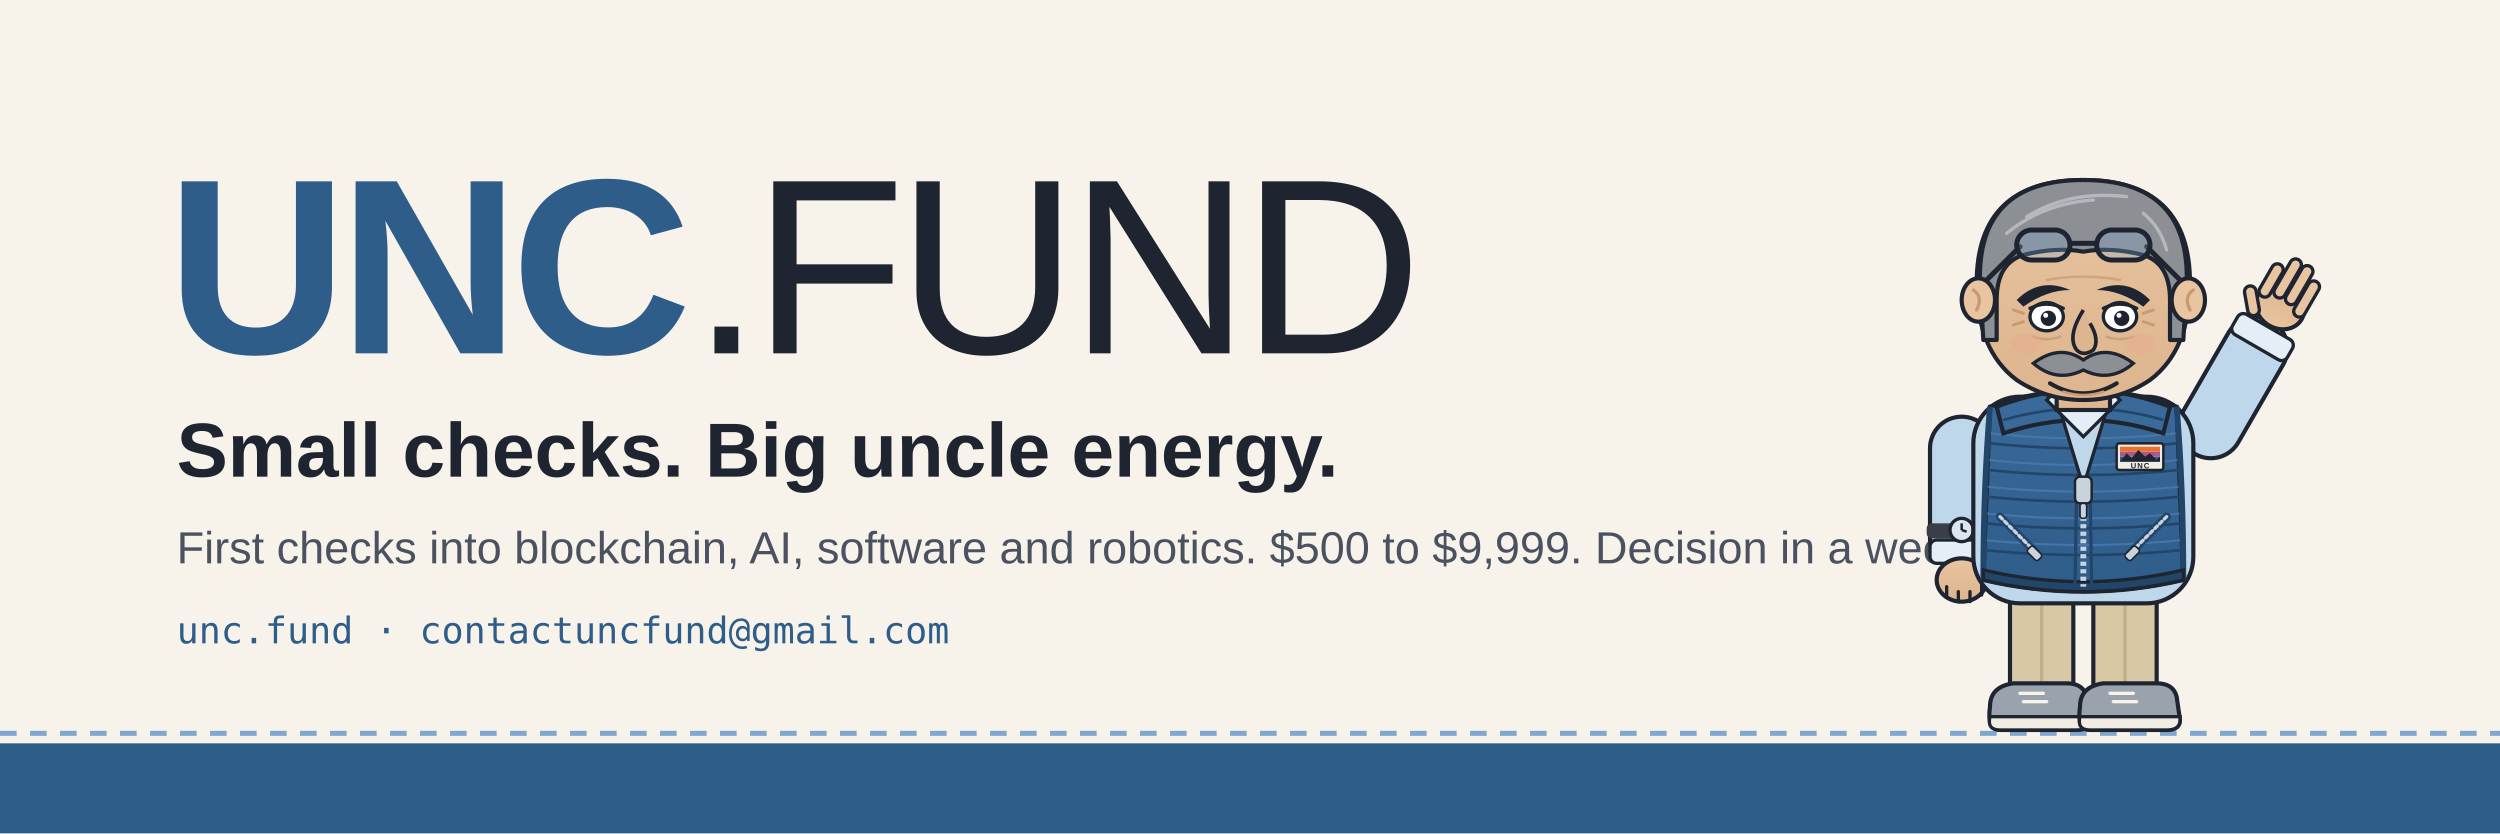
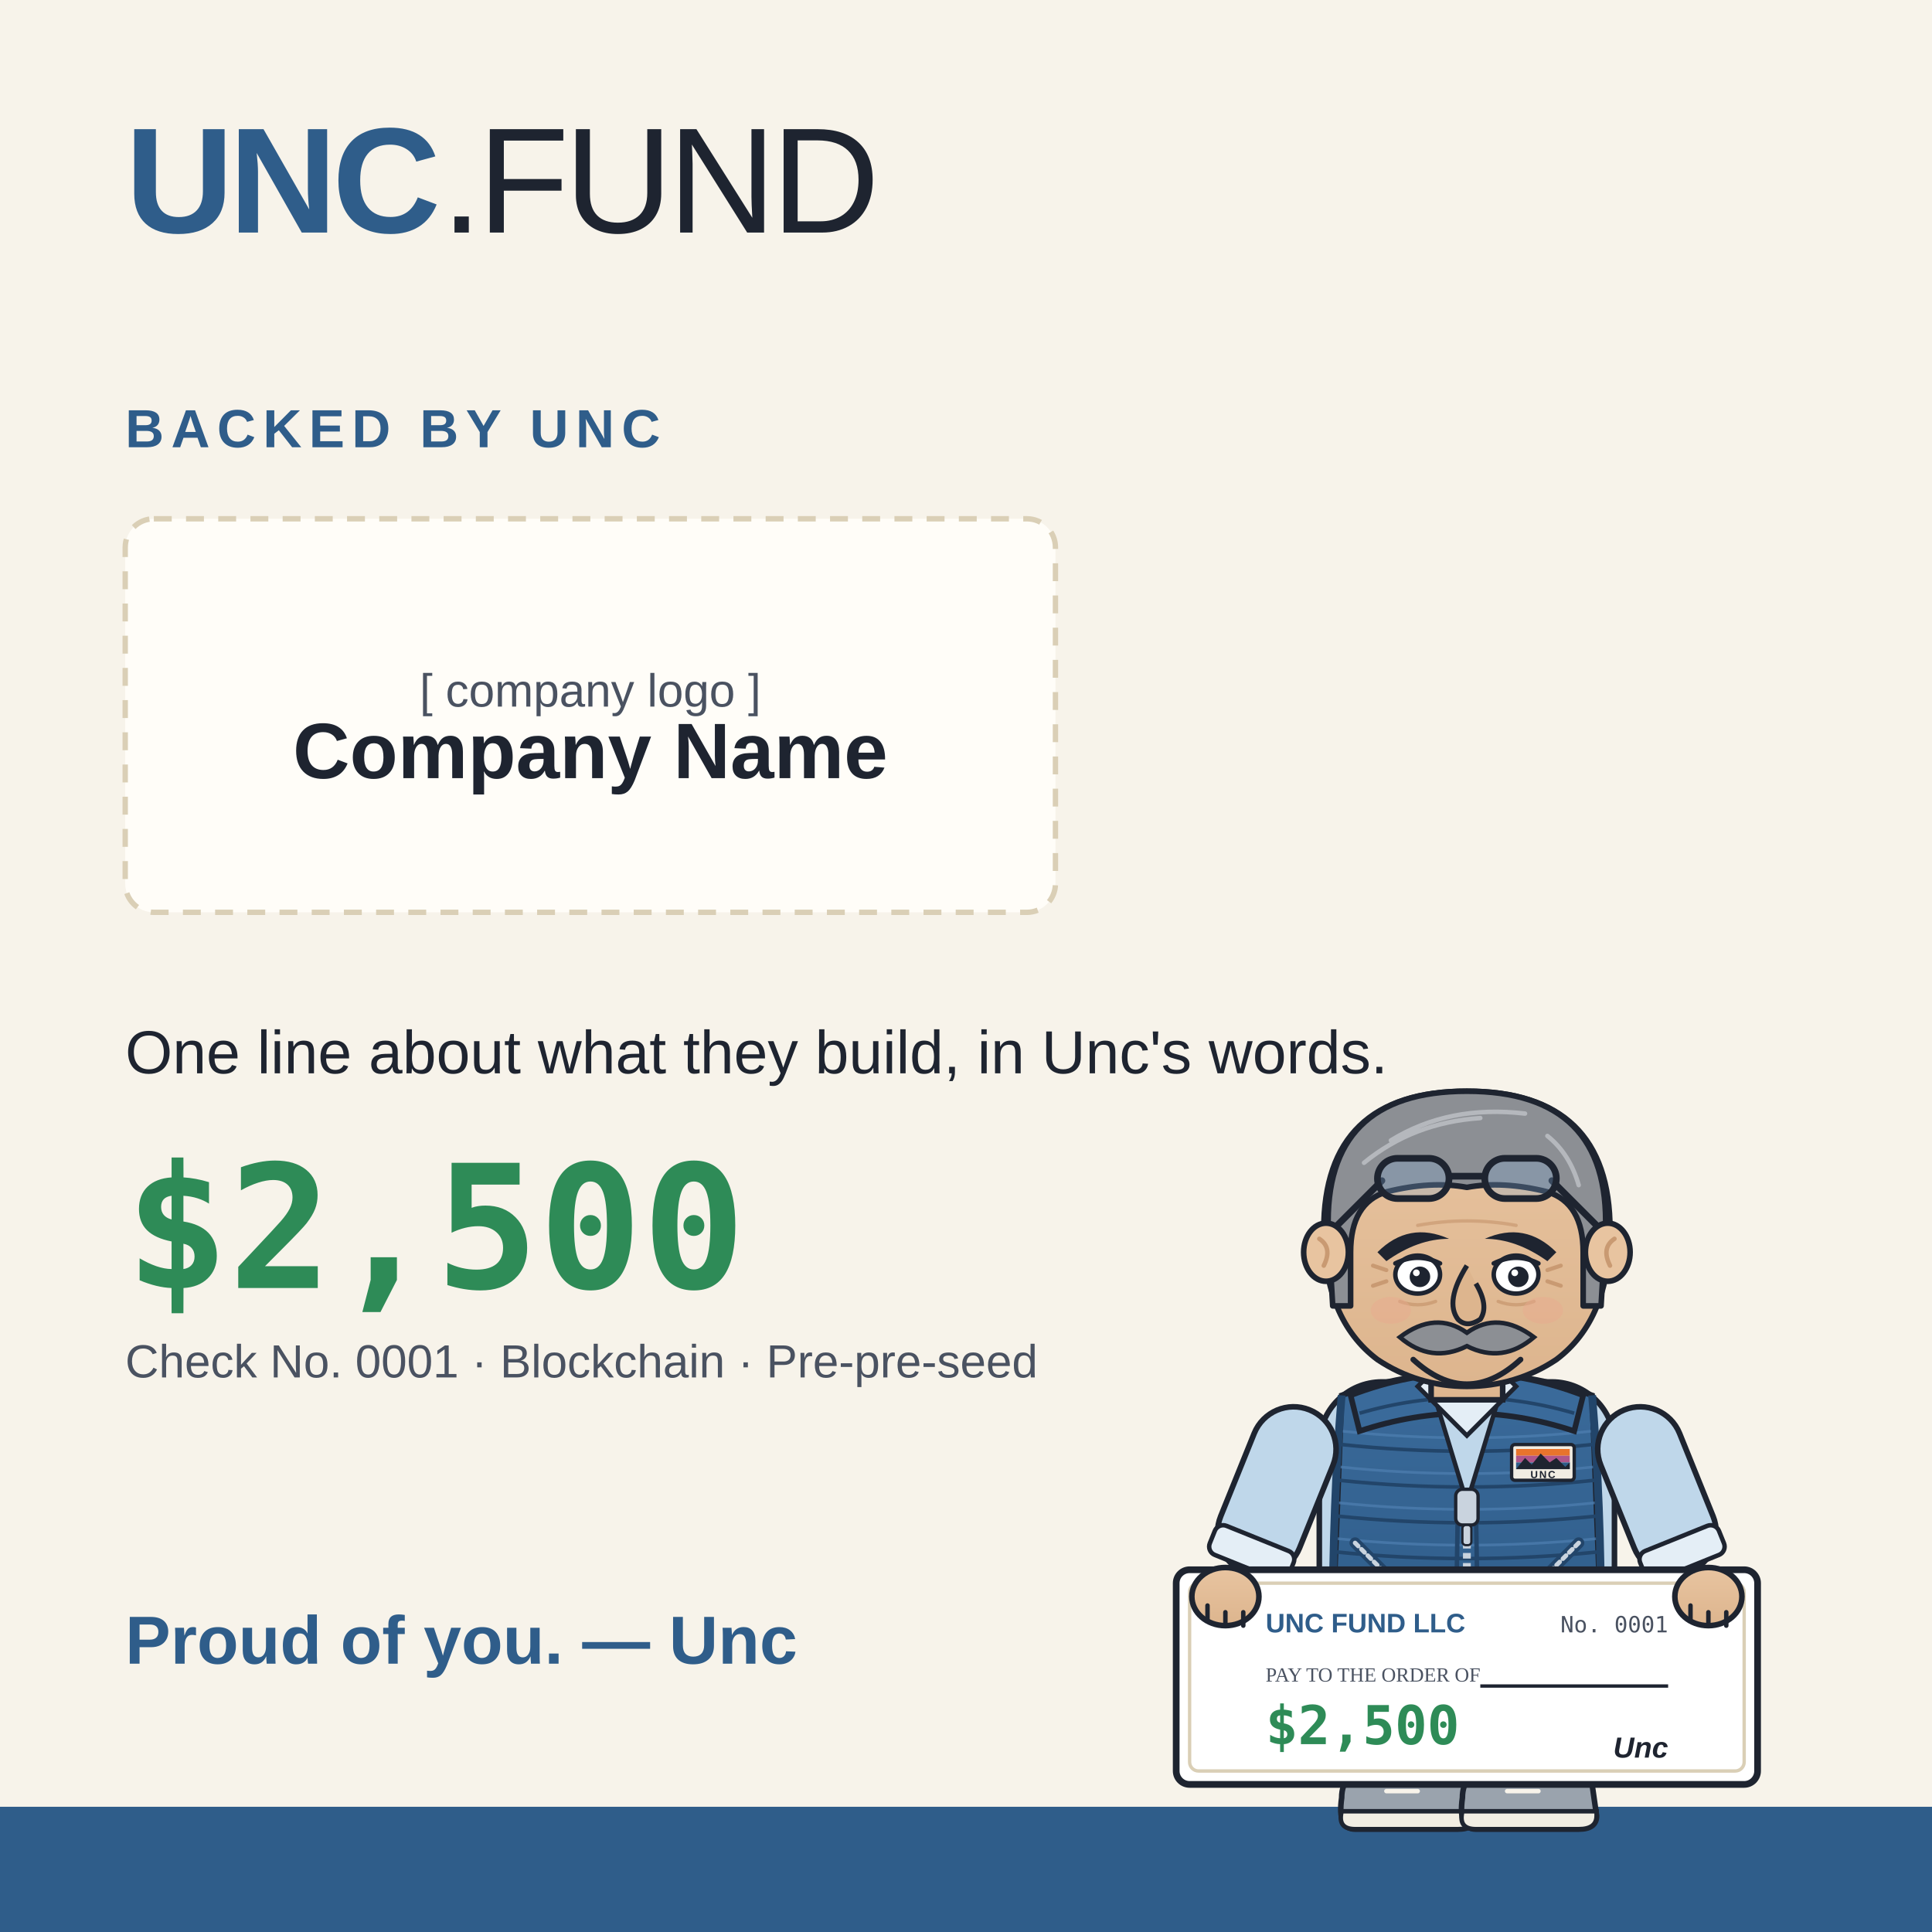
- <svg xmlns="http://www.w3.org/2000/svg" viewBox="0 0 1500 500" width="1500" height="500" role="img" aria-label="X header, 1500 by 500. Unc waving, wordmark, tagline.">
+ <svg xmlns="http://www.w3.org/2000/svg" viewBox="0 0 1080 1080" width="1080" height="1080" role="img" aria-label="Deal announcement template, 1080 by 1080.">
  <defs>
    <linearGradient id="skin" x1="0" y1="0" x2="0" y2="1">
      <stop offset="0" stop-color="#E8C4A0" />
      <stop offset="1" stop-color="#DDB58E" />
    </linearGradient>
    <linearGradient id="puff" x1="0" y1="0" x2="0" y2="1">
      <stop offset="0" stop-color="#3A6A9A" />
      <stop offset="1" stop-color="#2F5D8A" />
    </linearGradient>
  </defs>
-   <rect width="1500" height="500" fill="#F7F3EA" />
-   <rect x="0" y="446" width="1500" height="54" fill="#2F5D8A" />
-   <line x1="0" y1="440" x2="1500" y2="440" stroke="#7FA7CF" stroke-width="3" stroke-dasharray="10 8" />
-   <text x="100" y="212" font-family="Fredoka, 'Source Sans 3', Arial, sans-serif" font-size="150" font-weight="700" letter-spacing="-5" fill="#2F5D8A">UNC<tspan font-weight="500" fill="#1E2430">.FUND</tspan>
+   <rect width="1080" height="1080" fill="#F7F3EA" />
+   <rect x="0" y="1010" width="1080" height="70" fill="#2F5D8A" />
+   <text x="70" y="130" font-family="Fredoka, 'Source Sans 3', Arial, sans-serif" font-size="84" font-weight="700" letter-spacing="-2.8" fill="#2F5D8A">UNC<tspan font-weight="500" fill="#1E2430">.FUND</tspan>
  </text>
-   <text x="106" y="286" font-family="Fredoka, Arial, sans-serif" font-size="46" font-weight="600" fill="#1E2430">Small checks. Big uncle energy.</text>
-   <text x="106" y="338" font-family="'Source Sans 3', Arial, sans-serif" font-size="27" fill="#4A5261">First checks into blockchain, AI, software and robotics. $500 to $9,999. Decision in a week.</text>
-   <text x="106" y="386" font-family="'JetBrains Mono', Consolas, monospace" font-size="22" fill="#2F5D8A">unc.fund  ·  contactuncfund@gmail.com</text>
-   <g transform="translate(1090 52)">
-     <g id="arm-left">
-       <rect x="68" y="198" width="38" height="92" rx="19" fill="#BFD7EA" stroke="#1E2430" stroke-width="2.5" />
-       <rect x="68" y="272" width="38" height="14" rx="4" fill="#E4EEF6" stroke="#1E2430" stroke-width="2" />
-       <rect x="66" y="262" width="42" height="9" rx="3" fill="#3A3F47" />
-       <circle cx="87" cy="266" r="7" fill="#DDE6EE" stroke="#1E2430" stroke-width="2" />
-       <path d="M87 266 L87 262 M87 266 L90 267" stroke="#1E2430" stroke-width="1.5" />
-       <ellipse cx="87" cy="296" rx="15" ry="13" fill="url(#skin)" stroke="#1E2430" stroke-width="2.5" />
-       <path d="M78 300 L78 306 M85 303 L85 309 M92 303 L92 309 M99 299 L99 305" stroke="#1E2430" stroke-width="2" stroke-linecap="round" />
-     </g>
-     <g transform="rotate(-150 233 210)">
-       <rect x="214" y="198" width="38" height="92" rx="19" fill="#BFD7EA" stroke="#1E2430" stroke-width="2.5" />
-       <rect x="214" y="272" width="38" height="14" rx="4" fill="#E4EEF6" stroke="#1E2430" stroke-width="2" />
-       <ellipse cx="233" cy="300" rx="15" ry="13" fill="url(#skin)" stroke="#1E2430" stroke-width="2.5" />
-       <rect x="218" y="300" width="7" height="24" rx="3.5" fill="#E8C4A0" stroke="#1E2430" stroke-width="2" />
-       <rect x="226" y="304" width="7" height="26" rx="3.5" fill="#E8C4A0" stroke="#1E2430" stroke-width="2" />
-       <rect x="234" y="304" width="7" height="26" rx="3.5" fill="#E8C4A0" stroke="#1E2430" stroke-width="2" />
-       <rect x="242" y="300" width="7" height="22" rx="3.5" fill="#E8C4A0" stroke="#1E2430" stroke-width="2" />
-       <rect x="246" y="286" width="7" height="18" rx="3.5" fill="#E8C4A0" stroke="#1E2430" stroke-width="2" transform="rotate(-40 249 295)" />
-     </g>
+   <text x="70" y="250" font-family="Fredoka, Arial, sans-serif" font-size="30" font-weight="600" letter-spacing="4" fill="#2F5D8A">BACKED BY UNC</text>
+   <rect x="70" y="290" width="520" height="220" rx="16" fill="#FFFDF8" stroke="#DACFB6" stroke-width="3" stroke-dasharray="10 8" />
+   <text x="330" y="395" text-anchor="middle" font-family="'Source Sans 3', Arial, sans-serif" font-size="26" fill="#4A5261">[ company logo ]</text>
+   <text x="330" y="435" text-anchor="middle" font-family="Fredoka, Arial, sans-serif" font-size="44" font-weight="700" fill="#1E2430">Company Name</text>
+   <text x="70" y="600" font-family="'Source Sans 3', Arial, sans-serif" font-size="34" fill="#1E2430">One line about what they build, in Unc's words.</text>
+   <text x="70" y="720" font-family="'JetBrains Mono', Consolas, monospace" font-size="96" font-weight="600" fill="#2E8B57">$2,500</text>
+   <text x="70" y="770" font-family="'Source Sans 3', Arial, sans-serif" font-size="26" fill="#4A5261">Check No. 0001 · Blockchain · Pre-pre-seed</text>
+   <text x="70" y="930" font-family="Fredoka, Arial, sans-serif" font-size="38" font-weight="600" fill="#2F5D8A">Proud of you. — Unc</text>
+   <g transform="translate(620 540) scale(1.25)">
    <g id="legs">
      <rect x="116" y="288" width="38" height="84" rx="11" fill="#D9C8A6" stroke="#1E2430" stroke-width="2.5" />
      <rect x="166" y="288" width="38" height="84" rx="11" fill="#D9C8A6" stroke="#1E2430" stroke-width="2.5" />
      <path d="M135 300 L135 362 M185 300 L185 362" stroke="#C2AF89" stroke-width="2" stroke-linecap="round" />
      <rect x="110" y="284" width="100" height="12" rx="3" fill="#6B4F3A" stroke="#1E2430" stroke-width="2" />
      <rect x="152" y="282" width="16" height="16" rx="3" fill="#C9A86A" stroke="#1E2430" stroke-width="2" />
      <rect x="158" y="286" width="4" height="8" fill="#6B4F3A" />
    </g>
    <g id="shoes">
      <path d="M104 372 Q104 360 118 358 L150 358 Q160 358 162 366 L164 380 Q164 386 156 386 L110 386 Q102 386 104 372 Z" fill="#9AA3AD" stroke="#1E2430" stroke-width="2.5" />
      <path d="M104 378 L164 378 L164 380 Q164 386 156 386 L110 386 Q102 386 104 378 Z" fill="#F1EDE3" stroke="#1E2430" stroke-width="2" />
      <path d="M122 364 L136 364 M124 369 L138 369" stroke="#F7F3EA" stroke-width="2" stroke-linecap="round" />
      <path d="M158 372 Q158 360 172 358 L204 358 Q214 358 216 366 L218 380 Q218 386 210 386 L164 386 Q156 386 158 372 Z" fill="#9AA3AD" stroke="#1E2430" stroke-width="2.5" />
      <path d="M158 378 L218 378 L218 380 Q218 386 210 386 L164 386 Q156 386 158 378 Z" fill="#F1EDE3" stroke="#1E2430" stroke-width="2" />
      <path d="M176 364 L190 364 M178 369 L192 369" stroke="#F7F3EA" stroke-width="2" stroke-linecap="round" />
    </g>
    <g id="torso">
      <rect x="94" y="186" width="132" height="124" rx="28" fill="#BFD7EA" stroke="#1E2430" stroke-width="2.5" />
      <path d="M104 192 Q160 172 216 192 L220 296 Q160 310 100 296 Z" fill="url(#puff)" stroke="#1E2430" stroke-width="2.5" />
      <g stroke="#22456A" stroke-width="1.6" fill="none">
        <path d="M104 214 Q160 220 216 214" />
        <path d="M103 230 Q160 236 217 230" />
        <path d="M102 246 Q160 252 218 246" />
        <path d="M101 262 Q160 268 219 262" />
        <path d="M100 278 Q160 284 220 278" />
      </g>
      <g stroke="#4E7FB0" stroke-width="1.2" fill="none" opacity=".7">
        <path d="M104 208 Q160 214 216 208" />
        <path d="M103 224 Q160 230 217 224" />
        <path d="M102 240 Q160 246 218 240" />
        <path d="M101 256 Q160 262 219 256" />
        <path d="M100 272 Q160 278 220 272" />
      </g>
      <path d="M104 192 Q100 240 100 296" fill="none" stroke="#22456A" stroke-width="3.5" />
      <path d="M216 192 Q220 240 220 296" fill="none" stroke="#22456A" stroke-width="3.5" />
      <path d="M100 296 Q160 310 220 296 L220 290 Q160 304 100 290 Z" fill="#22456A" stroke="#1E2430" stroke-width="2" />
      <path d="M108 192 Q160 172 212 192 L208 208 Q160 192 112 208 Z" fill="#3A6A9A" stroke="#1E2430" stroke-width="2.5" />
      <path d="M112 200 Q160 186 208 200" fill="none" stroke="#22456A" stroke-width="1.6" />
      <path d="M146 194 L160 240 L174 194 Z" fill="#BFD7EA" stroke="#1E2430" stroke-width="2" />
      <path d="M138 188 L160 210 L182 188 L172 178 L160 192 L148 178 Z" fill="#E4EEF6" stroke="#1E2430" stroke-width="2" />
      <path d="M156 240 L155 300 M164 240 L165 300" stroke="#22456A" stroke-width="2" />
      <line x1="160" y1="240" x2="160" y2="300" stroke="#C9D3DE" stroke-width="3.5" stroke-dasharray="2.5 2" />
      <rect x="155" y="234" width="10" height="16" rx="3" fill="#C9D3DE" stroke="#1E2430" stroke-width="1.5" />
      <rect x="158" y="250" width="4" height="9" rx="1.5" fill="#C9D3DE" stroke="#1E2430" stroke-width="1" />
      <path d="M150 180 L170 180 L170 190 L150 190 Z" fill="#3A6A9A" stroke="#1E2430" stroke-width="1.5" />
      <path d="M110 258 L132 280" stroke="#22456A" stroke-width="5" stroke-linecap="round" />
      <path d="M110 258 L132 280" stroke="#C9D3DE" stroke-width="2" stroke-dasharray="2 2" stroke-linecap="round" />
      <rect x="128" y="276" width="5" height="9" rx="1.5" fill="#C9D3DE" stroke="#1E2430" stroke-width="1" transform="rotate(-45 130 280)" />
      <path d="M210 258 L188 280" stroke="#22456A" stroke-width="5" stroke-linecap="round" />
      <path d="M210 258 L188 280" stroke="#C9D3DE" stroke-width="2" stroke-dasharray="2 2" stroke-linecap="round" />
      <rect x="187" y="276" width="5" height="9" rx="1.5" fill="#C9D3DE" stroke="#1E2430" stroke-width="1" transform="rotate(45 190 280)" />
      <g transform="translate(180 214)">
        <rect x="0" y="0" width="28" height="16" rx="1.5" fill="#F1EDE3" stroke="#1E2430" stroke-width="1.5" />
        <rect x="2" y="2" width="24" height="3" fill="#E8742C" />
        <rect x="2" y="5" width="24" height="3" fill="#B0568A" />
        <rect x="2" y="8" width="24" height="3" fill="#2F5D8A" />
        <path d="M2 11 L6 6 L9 9 L13 4 L17 8 L20 6 L24 10 L26 8 L26 11 Z" fill="#1E2430" />
        <text x="14" y="15" font-family="Fredoka, Arial, sans-serif" font-size="4.6" font-weight="700" text-anchor="middle" fill="#1E2430" letter-spacing=".6">UNC</text>
      </g>
    </g>
    <g id="head">
      <rect x="144" y="160" width="32" height="34" fill="url(#skin)" stroke="#1E2430" stroke-width="2.5" />
      <path d="M96 118 Q96 56 160 56 Q224 56 224 118 Q224 158 200 176 Q182 188 160 188 Q138 188 120 176 Q96 158 96 118 Z" fill="url(#skin)" stroke="#1E2430" stroke-width="2.5" />
      <path d="M100 152 L98 118 Q96 56 160 56 Q224 56 222 118 L220 152 L212 152 L212 128 Q212 106 196 101 Q176 96 160 99 Q144 96 124 101 Q108 106 108 128 L108 152 Z" fill="#8C8F94" stroke="#1E2430" stroke-width="2.5" stroke-linejoin="round" />
      <path d="M114 88 Q136 70 166 68 M126 78 Q152 62 186 66 M196 76 Q206 84 210 98" fill="none" stroke="#B5B8BD" stroke-width="2" stroke-linecap="round" />
      <ellipse cx="97" cy="128" rx="10" ry="13" fill="#E8C4A0" stroke="#1E2430" stroke-width="2.5" />
      <ellipse cx="223" cy="128" rx="10" ry="13" fill="#E8C4A0" stroke="#1E2430" stroke-width="2.5" />
      <path d="M94 122 Q100 126 96 134 M226 122 Q220 126 224 134" fill="none" stroke="#C99A72" stroke-width="2" stroke-linecap="round" />
      <path d="M102 116 L122 96 M218 116 L198 96" stroke="#1E2430" stroke-width="3" stroke-linecap="round" />
      <rect x="120" y="86" width="32" height="18" rx="9" fill="#7FA7CF" fill-opacity=".3" stroke="#1E2430" stroke-width="3" />
      <rect x="168" y="86" width="32" height="18" rx="9" fill="#7FA7CF" fill-opacity=".3" stroke="#1E2430" stroke-width="3" />
      <line x1="152" y1="94" x2="168" y2="94" stroke="#1E2430" stroke-width="3" />
      <path d="M138 116 Q160 112 182 116" fill="none" stroke="#C99A72" stroke-width="1.5" stroke-linecap="round" opacity=".7" />
      <g id="brows">
        <path d="M120 128 Q134 114 152 122 Q138 122 124 132 Z" fill="#1E2430" />
        <path d="M200 128 Q186 114 168 122 Q182 122 196 132 Z" fill="#1E2430" />
      </g>
      <g id="eyes">
        <g id="eye-left">
          <ellipse cx="138" cy="138" rx="10" ry="8.5" fill="#FFFFFF" stroke="#1E2430" stroke-width="2" />
          <g id="pupil-left">
            <circle cx="139" cy="139" r="4.6" fill="#1E2430" />
            <circle cx="137.4" cy="137.2" r="1.5" fill="#FFFFFF" />
          </g>
          <path d="M128 133 Q138 128 148 133" fill="none" stroke="#1E2430" stroke-width="2" stroke-linecap="round" />
        </g>
        <g id="eye-right">
          <ellipse cx="182" cy="138" rx="10" ry="8.5" fill="#FFFFFF" stroke="#1E2430" stroke-width="2" />
          <g id="pupil-right">
            <circle cx="183" cy="139" r="4.6" fill="#1E2430" />
            <circle cx="181.4" cy="137.2" r="1.5" fill="#FFFFFF" />
          </g>
          <path d="M172 133 Q182 128 192 133" fill="none" stroke="#1E2430" stroke-width="2" stroke-linecap="round" />
        </g>
      </g>
      <path d="M124 136 L118 134 M124 141 L118 143 M196 136 L202 134 M196 141 L202 143" stroke="#C99A72" stroke-width="1.8" stroke-linecap="round" />
      <path d="M130 150 Q138 153 146 150 M174 150 Q182 153 190 150" fill="none" stroke="#C99A72" stroke-width="1.5" stroke-linecap="round" opacity=".8" />
      <ellipse cx="126" cy="154" rx="9" ry="6" fill="#E9A98D" opacity=".45" />
      <ellipse cx="194" cy="154" rx="9" ry="6" fill="#E9A98D" opacity=".45" />
      <path d="M160 134 Q150 150 156 158 Q160 162 166 158 Q170 152 164 142" fill="#DDB58E" stroke="#1E2430" stroke-width="2.2" stroke-linejoin="round" />
      <path d="M130 166 Q146 154 160 164 Q174 154 190 166 Q176 178 160 170 Q144 178 130 166 Z" fill="#8C8F94" stroke="#1E2430" stroke-width="2" />
      <g id="mouth">
-         <path d="M140 178 Q160 190 180 178" fill="none" stroke="#1E2430" stroke-width="2.5" stroke-linecap="round" />
-         <path d="M148 183 Q160 187 172 183" fill="none" stroke="#C99A72" stroke-width="1.5" stroke-linecap="round" />
+         <path d="M136 176 Q160 198 184 176" fill="none" stroke="#1E2430" stroke-width="2.5" stroke-linecap="round" />
      </g>
    </g>
+     <g transform="rotate(22 87 205)">
+       <rect x="68" y="198" width="38" height="78" rx="19" fill="#BFD7EA" stroke="#1E2430" stroke-width="2.5" />
+       <rect x="68" y="260" width="38" height="14" rx="4" fill="#E4EEF6" stroke="#1E2430" stroke-width="2" />
+     </g>
+     <g transform="rotate(-22 233 205)">
+       <rect x="214" y="198" width="38" height="78" rx="19" fill="#BFD7EA" stroke="#1E2430" stroke-width="2.5" />
+       <rect x="214" y="260" width="38" height="14" rx="4" fill="#E4EEF6" stroke="#1E2430" stroke-width="2" />
+     </g>
+     <g transform="translate(30 270)">
+       <rect x="0" y="0" width="260" height="96" rx="6" fill="#FFFFFF" stroke="#1E2430" stroke-width="3" />
+       <rect x="6" y="6" width="248" height="84" rx="4" fill="none" stroke="#DACFB6" stroke-width="1.5" />
+       <text x="40" y="28" font-family="Fredoka, Arial, sans-serif" font-size="12" font-weight="700" fill="#2F5D8A">UNC FUND LLC</text>
+       <text x="220" y="28" text-anchor="end" font-family="JetBrains Mono, Consolas, monospace" font-size="10" fill="#4A5261">No. 0001</text>
+       <text x="40" y="50" font-family="Source Sans 3, Arial, sans-serif" font-size="9" fill="#4A5261">PAY TO THE ORDER OF</text>
+       <line x1="136" y1="52" x2="220" y2="52" stroke="#1E2430" stroke-width="1.5" />
+       <text x="40" y="78" font-family="JetBrains Mono, Consolas, monospace" font-size="24" font-weight="600" fill="#2E8B57">$2,500</text>
+       <text x="220" y="84" text-anchor="end" font-family="Fredoka, Arial, sans-serif" font-size="13" font-weight="600" fill="#1E2430" font-style="italic">Unc</text>
+     </g>
+     <ellipse cx="52" cy="282" rx="15" ry="13" fill="url(#skin)" stroke="#1E2430" stroke-width="2.5" />
+     <ellipse cx="268" cy="282" rx="15" ry="13" fill="url(#skin)" stroke="#1E2430" stroke-width="2.5" />
+     <path d="M44 286 L44 292 M52 289 L52 295 M60 289 L60 295 M260 286 L260 292 M268 289 L268 295 M276 289 L276 295" stroke="#1E2430" stroke-width="2" stroke-linecap="round" />
  </g>
</svg>
